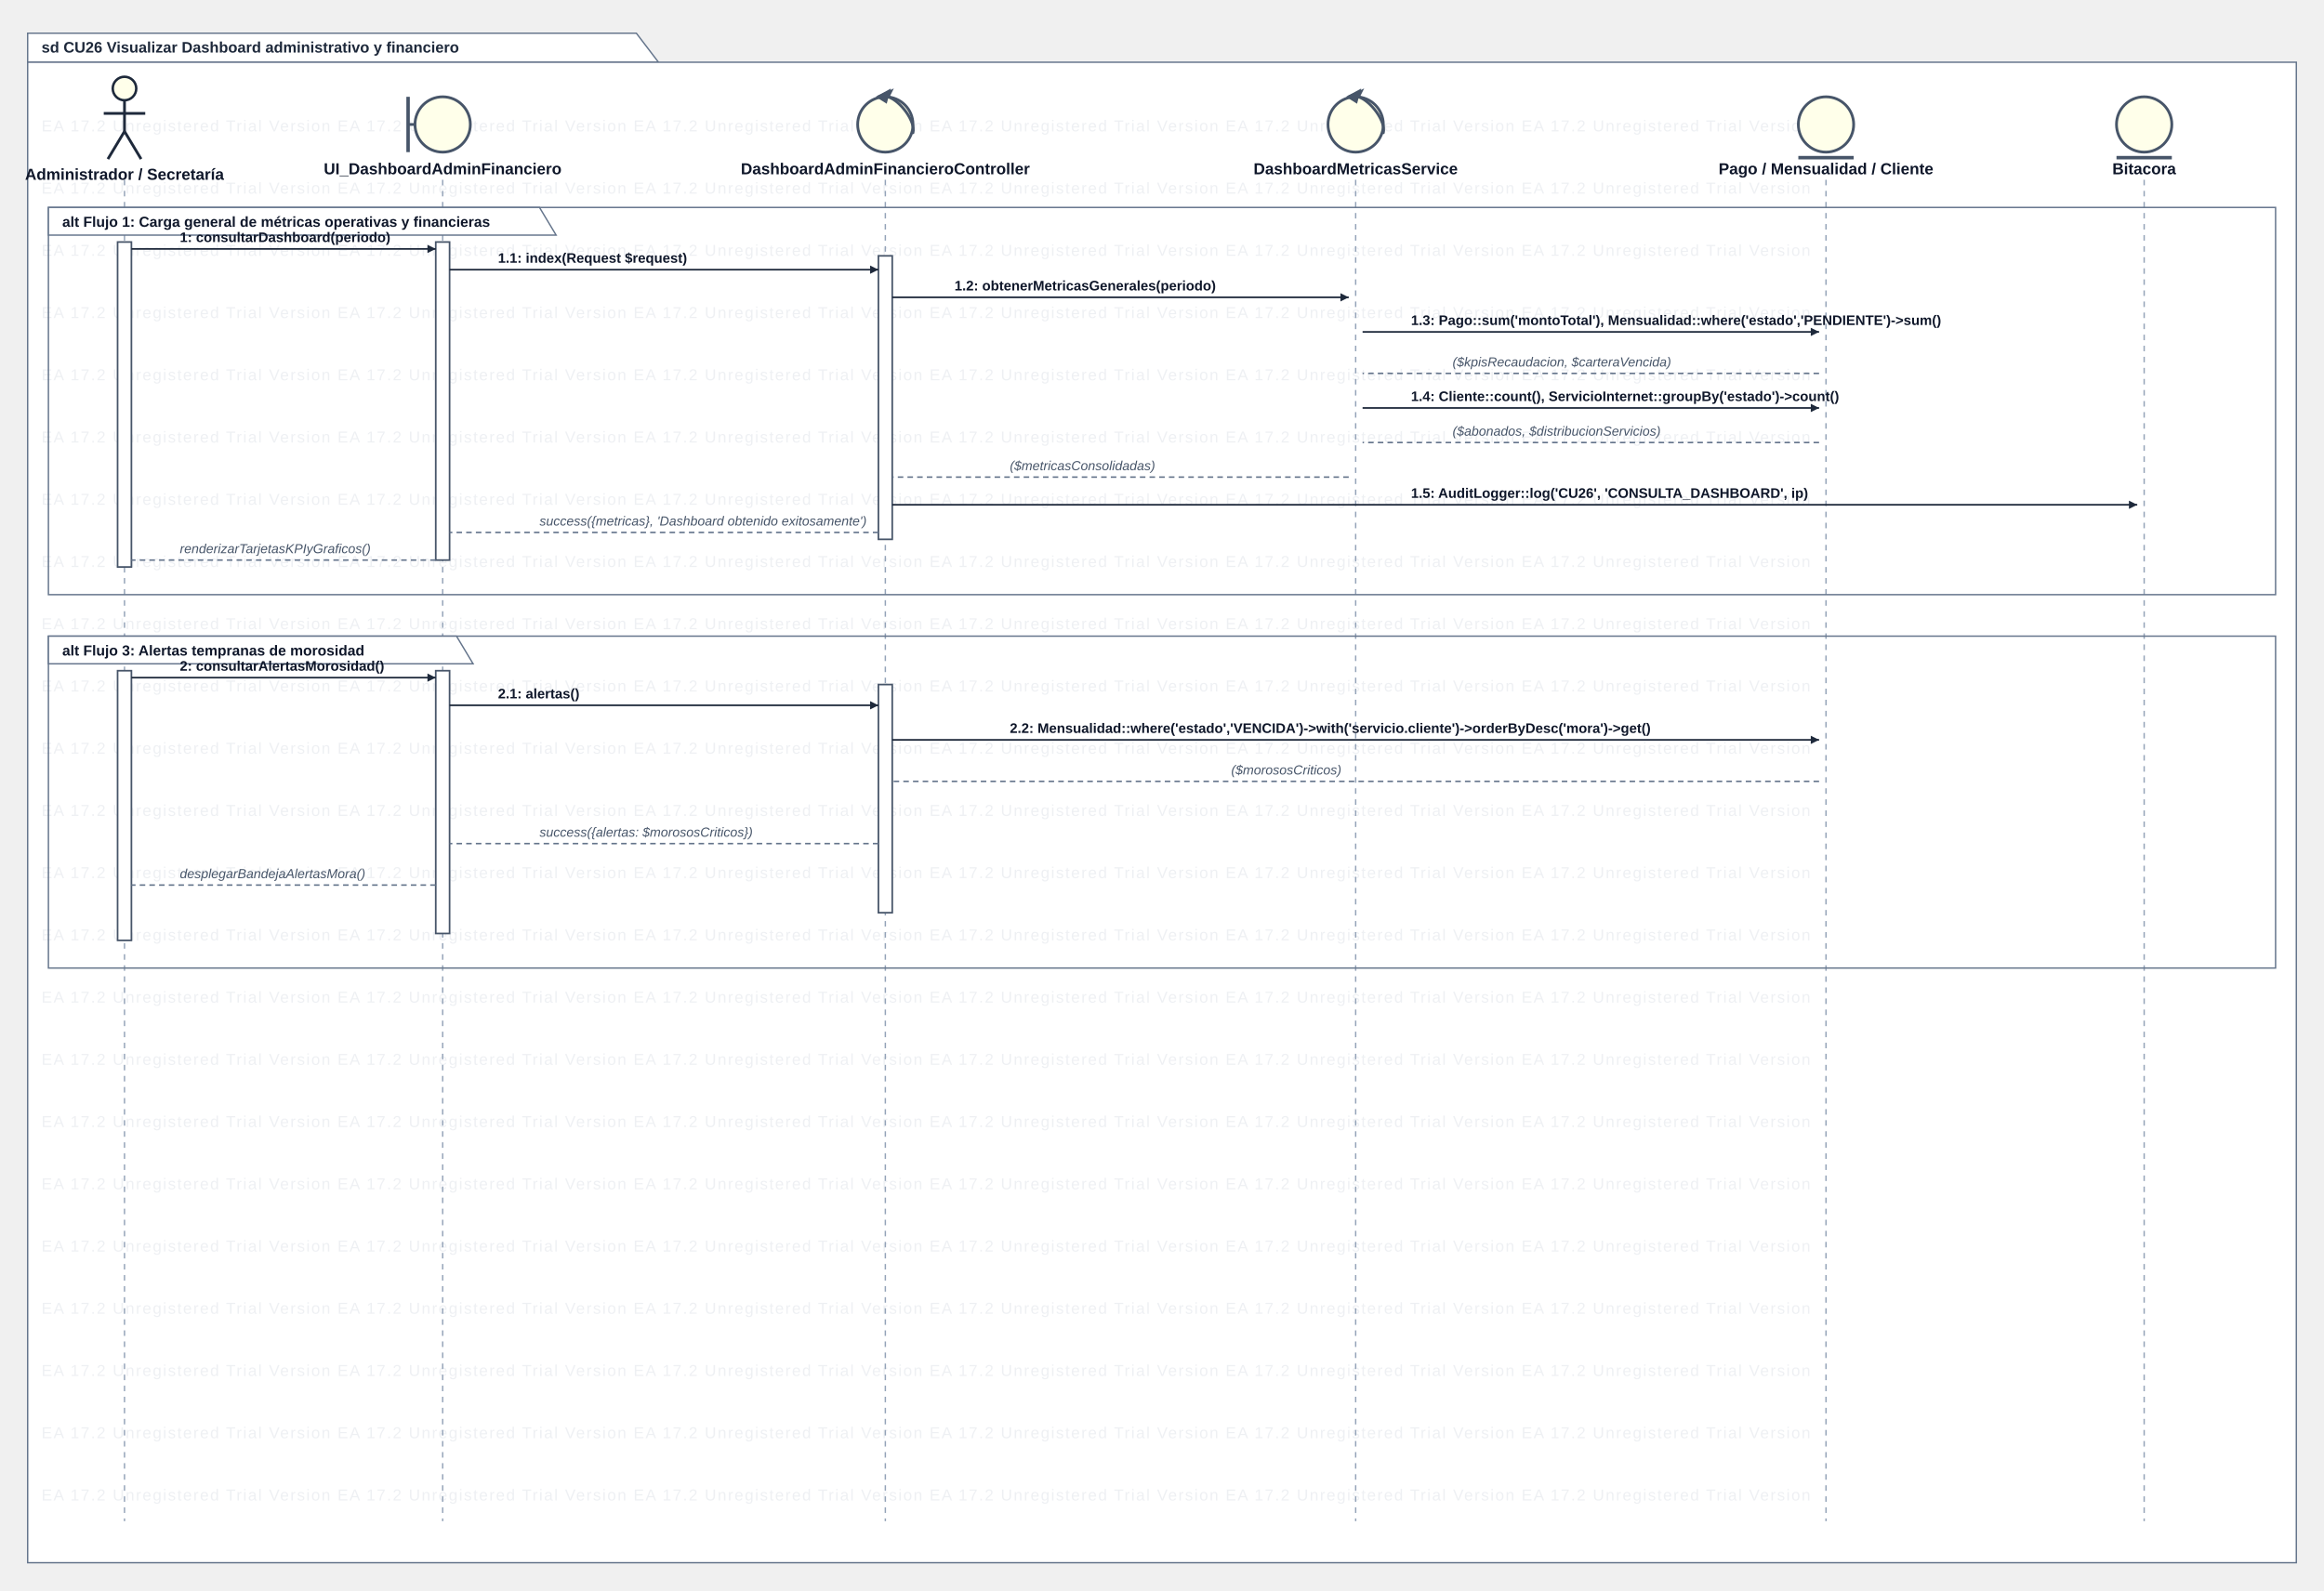
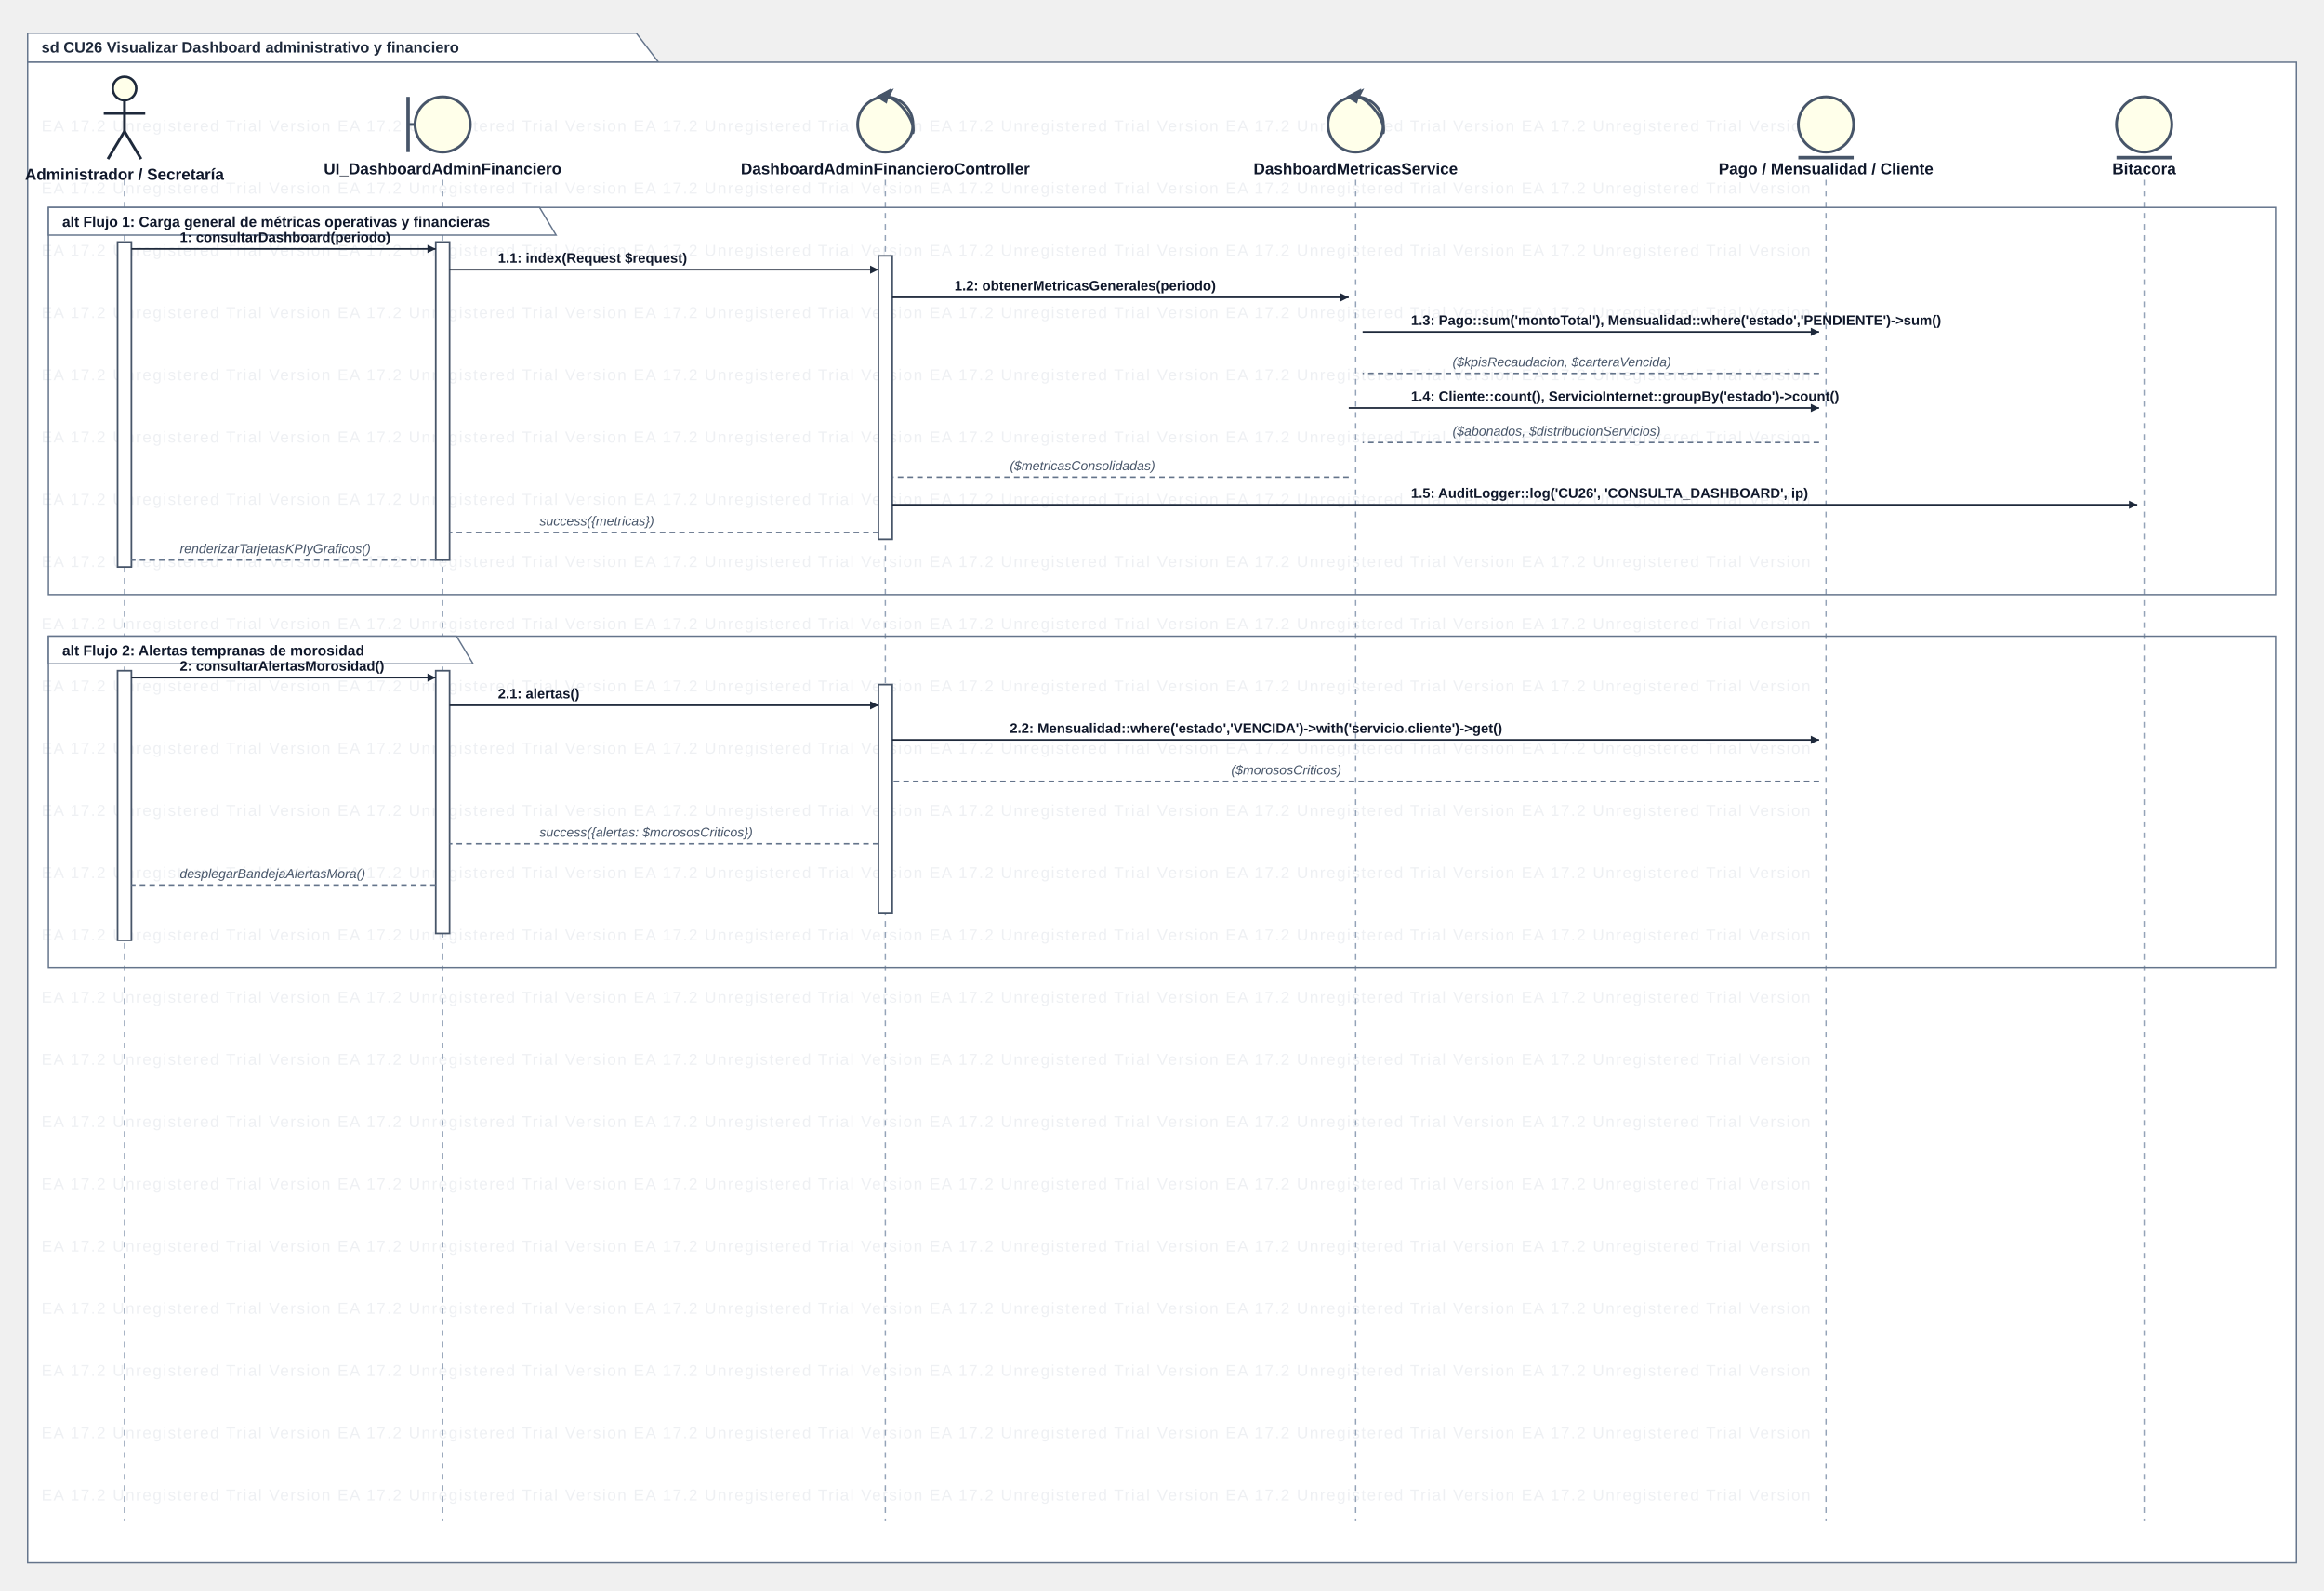
<svg xmlns="http://www.w3.org/2000/svg" viewBox="0 0 1680 1150" width="1680" height="1150" style="background:#ffffff; font-family: 'Segoe UI', Arial, sans-serif;">
  <defs>
    <style>
      .tab-title { font-size: 11px; font-weight: bold; fill: #1e293b; }
      .life-title { font-size: 11.5px; font-weight: bold; fill: #0f172a; text-anchor: middle; }
      .life-line { stroke: #94a3b8; stroke-width: 1; stroke-dasharray: 4,4; fill: none; }
      .act-bar { fill: #ffffff; stroke: #475569; stroke-width: 1.2; }
      .msg-call { stroke: #1e293b; stroke-width: 1.2; fill: none; }
      .msg-ret { stroke: #64748b; stroke-width: 1.1; stroke-dasharray: 4,3; fill: none; }
      .call-text { font-size: 10px; font-weight: bold; fill: #0f172a; }
      .ret-text { font-size: 9.5px; fill: #475569; font-style: italic; }
      .frame-box { fill: none; stroke: #64748b; stroke-width: 1; }
      .frame-title { font-size: 10.5px; font-weight: bold; fill: #0f172a; }
      .frame-tab { fill: #ffffff; stroke: #64748b; stroke-width: 1; }
    </style>
  </defs>
  <path d="M 20,45 L 20,24 L 460,24 L 476,45 Z" fill="#ffffff" stroke="#64748b" stroke-width="1" />
  <text x="30" y="38" class="tab-title">sd CU26 Visualizar Dashboard administrativo y financiero</text>
  <rect x="20" y="45" width="1640" height="1085" fill="#ffffff" stroke="#64748b" stroke-width="1" />
  <g opacity="0.4">
    <text x="30" y="95" fill="#d5dae2" font-family="Arial, sans-serif" font-size="11.5" letter-spacing="1">
      EA 17.2 Unregistered Trial Version   EA 17.2 Unregistered Trial Version   EA 17.2 Unregistered Trial Version   EA 17.2 Unregistered Trial Version   EA 17.2 Unregistered Trial Version   EA 17.2 Unregistered Trial Version
    </text>
    <text x="30" y="140" fill="#d5dae2" font-family="Arial, sans-serif" font-size="11.5" letter-spacing="1">
      EA 17.2 Unregistered Trial Version   EA 17.2 Unregistered Trial Version   EA 17.2 Unregistered Trial Version   EA 17.2 Unregistered Trial Version   EA 17.2 Unregistered Trial Version   EA 17.2 Unregistered Trial Version
    </text>
    <text x="30" y="185" fill="#d5dae2" font-family="Arial, sans-serif" font-size="11.5" letter-spacing="1">
      EA 17.2 Unregistered Trial Version   EA 17.2 Unregistered Trial Version   EA 17.2 Unregistered Trial Version   EA 17.2 Unregistered Trial Version   EA 17.2 Unregistered Trial Version   EA 17.2 Unregistered Trial Version
    </text>
    <text x="30" y="230" fill="#d5dae2" font-family="Arial, sans-serif" font-size="11.5" letter-spacing="1">
      EA 17.2 Unregistered Trial Version   EA 17.2 Unregistered Trial Version   EA 17.2 Unregistered Trial Version   EA 17.2 Unregistered Trial Version   EA 17.2 Unregistered Trial Version   EA 17.2 Unregistered Trial Version
    </text>
    <text x="30" y="275" fill="#d5dae2" font-family="Arial, sans-serif" font-size="11.5" letter-spacing="1">
      EA 17.2 Unregistered Trial Version   EA 17.2 Unregistered Trial Version   EA 17.2 Unregistered Trial Version   EA 17.2 Unregistered Trial Version   EA 17.2 Unregistered Trial Version   EA 17.2 Unregistered Trial Version
    </text>
    <text x="30" y="320" fill="#d5dae2" font-family="Arial, sans-serif" font-size="11.5" letter-spacing="1">
      EA 17.2 Unregistered Trial Version   EA 17.2 Unregistered Trial Version   EA 17.2 Unregistered Trial Version   EA 17.2 Unregistered Trial Version   EA 17.2 Unregistered Trial Version   EA 17.2 Unregistered Trial Version
    </text>
    <text x="30" y="365" fill="#d5dae2" font-family="Arial, sans-serif" font-size="11.5" letter-spacing="1">
      EA 17.2 Unregistered Trial Version   EA 17.2 Unregistered Trial Version   EA 17.2 Unregistered Trial Version   EA 17.2 Unregistered Trial Version   EA 17.2 Unregistered Trial Version   EA 17.2 Unregistered Trial Version
    </text>
    <text x="30" y="410" fill="#d5dae2" font-family="Arial, sans-serif" font-size="11.5" letter-spacing="1">
      EA 17.2 Unregistered Trial Version   EA 17.2 Unregistered Trial Version   EA 17.2 Unregistered Trial Version   EA 17.2 Unregistered Trial Version   EA 17.2 Unregistered Trial Version   EA 17.2 Unregistered Trial Version
    </text>
    <text x="30" y="455" fill="#d5dae2" font-family="Arial, sans-serif" font-size="11.5" letter-spacing="1">
      EA 17.2 Unregistered Trial Version   EA 17.2 Unregistered Trial Version   EA 17.2 Unregistered Trial Version   EA 17.2 Unregistered Trial Version   EA 17.2 Unregistered Trial Version   EA 17.2 Unregistered Trial Version
    </text>
    <text x="30" y="500" fill="#d5dae2" font-family="Arial, sans-serif" font-size="11.5" letter-spacing="1">
      EA 17.2 Unregistered Trial Version   EA 17.2 Unregistered Trial Version   EA 17.2 Unregistered Trial Version   EA 17.2 Unregistered Trial Version   EA 17.2 Unregistered Trial Version   EA 17.2 Unregistered Trial Version
    </text>
    <text x="30" y="545" fill="#d5dae2" font-family="Arial, sans-serif" font-size="11.5" letter-spacing="1">
      EA 17.2 Unregistered Trial Version   EA 17.2 Unregistered Trial Version   EA 17.2 Unregistered Trial Version   EA 17.2 Unregistered Trial Version   EA 17.2 Unregistered Trial Version   EA 17.2 Unregistered Trial Version
    </text>
    <text x="30" y="590" fill="#d5dae2" font-family="Arial, sans-serif" font-size="11.5" letter-spacing="1">
      EA 17.2 Unregistered Trial Version   EA 17.2 Unregistered Trial Version   EA 17.2 Unregistered Trial Version   EA 17.2 Unregistered Trial Version   EA 17.2 Unregistered Trial Version   EA 17.2 Unregistered Trial Version
    </text>
    <text x="30" y="635" fill="#d5dae2" font-family="Arial, sans-serif" font-size="11.5" letter-spacing="1">
      EA 17.2 Unregistered Trial Version   EA 17.2 Unregistered Trial Version   EA 17.2 Unregistered Trial Version   EA 17.2 Unregistered Trial Version   EA 17.2 Unregistered Trial Version   EA 17.2 Unregistered Trial Version
    </text>
    <text x="30" y="680" fill="#d5dae2" font-family="Arial, sans-serif" font-size="11.5" letter-spacing="1">
      EA 17.2 Unregistered Trial Version   EA 17.2 Unregistered Trial Version   EA 17.2 Unregistered Trial Version   EA 17.2 Unregistered Trial Version   EA 17.2 Unregistered Trial Version   EA 17.2 Unregistered Trial Version
    </text>
    <text x="30" y="725" fill="#d5dae2" font-family="Arial, sans-serif" font-size="11.5" letter-spacing="1">
      EA 17.2 Unregistered Trial Version   EA 17.2 Unregistered Trial Version   EA 17.2 Unregistered Trial Version   EA 17.2 Unregistered Trial Version   EA 17.2 Unregistered Trial Version   EA 17.2 Unregistered Trial Version
    </text>
    <text x="30" y="770" fill="#d5dae2" font-family="Arial, sans-serif" font-size="11.5" letter-spacing="1">
      EA 17.2 Unregistered Trial Version   EA 17.2 Unregistered Trial Version   EA 17.2 Unregistered Trial Version   EA 17.2 Unregistered Trial Version   EA 17.2 Unregistered Trial Version   EA 17.2 Unregistered Trial Version
    </text>
    <text x="30" y="815" fill="#d5dae2" font-family="Arial, sans-serif" font-size="11.5" letter-spacing="1">
      EA 17.2 Unregistered Trial Version   EA 17.2 Unregistered Trial Version   EA 17.2 Unregistered Trial Version   EA 17.2 Unregistered Trial Version   EA 17.2 Unregistered Trial Version   EA 17.2 Unregistered Trial Version
    </text>
    <text x="30" y="860" fill="#d5dae2" font-family="Arial, sans-serif" font-size="11.5" letter-spacing="1">
      EA 17.2 Unregistered Trial Version   EA 17.2 Unregistered Trial Version   EA 17.2 Unregistered Trial Version   EA 17.2 Unregistered Trial Version   EA 17.2 Unregistered Trial Version   EA 17.2 Unregistered Trial Version
    </text>
    <text x="30" y="905" fill="#d5dae2" font-family="Arial, sans-serif" font-size="11.5" letter-spacing="1">
      EA 17.2 Unregistered Trial Version   EA 17.2 Unregistered Trial Version   EA 17.2 Unregistered Trial Version   EA 17.2 Unregistered Trial Version   EA 17.2 Unregistered Trial Version   EA 17.2 Unregistered Trial Version
    </text>
    <text x="30" y="950" fill="#d5dae2" font-family="Arial, sans-serif" font-size="11.5" letter-spacing="1">
      EA 17.2 Unregistered Trial Version   EA 17.2 Unregistered Trial Version   EA 17.2 Unregistered Trial Version   EA 17.2 Unregistered Trial Version   EA 17.2 Unregistered Trial Version   EA 17.2 Unregistered Trial Version
    </text>
    <text x="30" y="995" fill="#d5dae2" font-family="Arial, sans-serif" font-size="11.5" letter-spacing="1">
      EA 17.2 Unregistered Trial Version   EA 17.2 Unregistered Trial Version   EA 17.2 Unregistered Trial Version   EA 17.2 Unregistered Trial Version   EA 17.2 Unregistered Trial Version   EA 17.2 Unregistered Trial Version
    </text>
    <text x="30" y="1040" fill="#d5dae2" font-family="Arial, sans-serif" font-size="11.5" letter-spacing="1">
      EA 17.2 Unregistered Trial Version   EA 17.2 Unregistered Trial Version   EA 17.2 Unregistered Trial Version   EA 17.2 Unregistered Trial Version   EA 17.2 Unregistered Trial Version   EA 17.2 Unregistered Trial Version
    </text>
    <text x="30" y="1085" fill="#d5dae2" font-family="Arial, sans-serif" font-size="11.5" letter-spacing="1">
      EA 17.2 Unregistered Trial Version   EA 17.2 Unregistered Trial Version   EA 17.2 Unregistered Trial Version   EA 17.2 Unregistered Trial Version   EA 17.2 Unregistered Trial Version   EA 17.2 Unregistered Trial Version
    </text>
  </g>
  <line x1="90" y1="130" x2="90" y2="1100" class="life-line" />
  <line x1="320" y1="130" x2="320" y2="1100" class="life-line" />
  <line x1="640" y1="130" x2="640" y2="1100" class="life-line" />
  <line x1="980" y1="130" x2="980" y2="1100" class="life-line" />
  <line x1="1320" y1="130" x2="1320" y2="1100" class="life-line" />
  <line x1="1550" y1="130" x2="1550" y2="1100" class="life-line" />
  <g transform="translate(90, 90)">
    <circle cx="0" cy="-26" r="8.5" fill="#ffffea" stroke="#1e293b" stroke-width="1.8" />
    <line x1="0" y1="-17.5" x2="0" y2="5" stroke="#1e293b" stroke-width="2" />
    <line x1="-15" y1="-8" x2="15" y2="-8" stroke="#1e293b" stroke-width="2" />
    <line x1="0" y1="5" x2="-12" y2="25" stroke="#1e293b" stroke-width="2" />
    <line x1="0" y1="5" x2="12" y2="25" stroke="#1e293b" stroke-width="2" />
    <text x="0" y="40" class="life-title">Administrador / Secretaría</text>
  </g>
  <g transform="translate(320, 90)">
    <line x1="-25" y1="-20" x2="-25" y2="20" stroke="#475569" stroke-width="2.5" />
    <line x1="-25" y1="0" x2="-20" y2="0" stroke="#475569" stroke-width="2" />
    <circle cx="0" cy="0" r="20" fill="#ffffea" stroke="#475569" stroke-width="2" />
    <text x="0" y="36" class="life-title">UI_DashboardAdminFinanciero</text>
  </g>
  <g transform="translate(640, 90)">
    <circle cx="0" cy="0" r="20" fill="#ffffea" stroke="#475569" stroke-width="2" />
    <path d="M -5 -20 L 4 -24 L 2 -20 C 11 -17 22 -2 20 6" fill="none" stroke="#475569" stroke-width="2" stroke-linecap="round" />
    <polygon points="-7,-20 4,-26 1,-15" fill="#475569" />
    <text x="0" y="36" class="life-title">DashboardAdminFinancieroController</text>
  </g>
  <g transform="translate(980, 90)">
    <circle cx="0" cy="0" r="20" fill="#ffffea" stroke="#475569" stroke-width="2" />
    <path d="M -5 -20 L 4 -24 L 2 -20 C 11 -17 22 -2 20 6" fill="none" stroke="#475569" stroke-width="2" stroke-linecap="round" />
    <polygon points="-7,-20 4,-26 1,-15" fill="#475569" />
    <text x="0" y="36" class="life-title">DashboardMetricasService</text>
  </g>
  <g transform="translate(1320, 90)">
    <circle cx="0" cy="0" r="20" fill="#ffffea" stroke="#475569" stroke-width="2" />
    <line x1="-20" y1="24" x2="20" y2="24" stroke="#475569" stroke-width="2.5" />
    <text x="0" y="36" class="life-title">Pago / Mensualidad / Cliente</text>
  </g>
  <g transform="translate(1550, 90)">
    <circle cx="0" cy="0" r="20" fill="#ffffea" stroke="#475569" stroke-width="2" />
    <line x1="-20" y1="24" x2="20" y2="24" stroke="#475569" stroke-width="2.5" />
    <text x="0" y="36" class="life-title">Bitacora</text>
  </g>
  <rect x="35" y="150" width="1610" height="280" class="frame-box" />
  <path d="M 35,170 L 35,150 L 390,150 L 402,170 Z" class="frame-tab" />
  <text x="45" y="164" class="frame-title">alt Flujo 1: Carga general de métricas operativas y financieras</text>
  <rect x="85" y="175" width="10" height="235" class="act-bar" />
  <rect x="315" y="175" width="10" height="230" class="act-bar" />
  <rect x="635" y="185" width="10" height="205" class="act-bar" />
  <line x1="95" y1="180" x2="315" y2="180" class="msg-call" />
  <polygon points="315,180 309,177 309,183" fill="#1e293b" />
  <text x="130" y="175" class="call-text">1: consultarDashboard(periodo)</text>
  <line x1="325" y1="195" x2="635" y2="195" class="msg-call" />
  <polygon points="635,195 629,192 629,198" fill="#1e293b" />
  <text x="360" y="190" class="call-text">1.1: index(Request $request)</text>
  <line x1="645" y1="215" x2="975" y2="215" class="msg-call" />
  <polygon points="975,215 969,212 969,218" fill="#1e293b" />
  <text x="690" y="210" class="call-text">1.2: obtenerMetricasGenerales(periodo)</text>
  <line x1="985" y1="240" x2="1315" y2="240" class="msg-call" />
  <polygon points="1315,240 1309,237 1309,243" fill="#1e293b" />
  <text x="1020" y="235" class="call-text">1.3: Pago::sum('montoTotal'), Mensualidad::where('estado','PENDIENTE')-&gt;sum()</text>
  <line x1="1315" y1="270" x2="985" y2="270" class="msg-ret" />
  <text x="1050" y="265" class="ret-text">($kpisRecaudacion, $carteraVencida)</text>
-   <line x1="985" y1="295" x2="1315" y2="295" class="msg-call" />
+   <line x1="975" y1="295" x2="1315" y2="295" class="msg-call" />
  <polygon points="1315,295 1309,292 1309,298" fill="#1e293b" />
  <text x="1020" y="290" class="call-text">1.4: Cliente::count(), ServicioInternet::groupBy('estado')-&gt;count()</text>
  <line x1="1315" y1="320" x2="985" y2="320" class="msg-ret" />
  <text x="1050" y="315" class="ret-text">($abonados, $distribucionServicios)</text>
  <line x1="975" y1="345" x2="645" y2="345" class="msg-ret" />
  <text x="730" y="340" class="ret-text">($metricasConsolidadas)</text>
  <line x1="645" y1="365" x2="1545" y2="365" class="msg-call" />
  <polygon points="1545,365 1539,362 1539,368" fill="#1e293b" />
  <text x="1020" y="360" class="call-text">1.5: AuditLogger::log('CU26', 'CONSULTA_DASHBOARD', ip)</text>
  <line x1="635" y1="385" x2="325" y2="385" class="msg-ret" />
-   <text x="390" y="380" class="ret-text">success({metricas}, 'Dashboard obtenido exitosamente')</text>
+   <text x="390" y="380" class="ret-text">success({metricas})</text>
  <line x1="315" y1="405" x2="95" y2="405" class="msg-ret" />
  <text x="130" y="400" class="ret-text">renderizarTarjetasKPIyGraficos()</text>
  <rect x="35" y="460" width="1610" height="240" class="frame-box" />
  <path d="M 35,480 L 35,460 L 330,460 L 342,480 Z" class="frame-tab" />
-   <text x="45" y="474" class="frame-title">alt Flujo 3: Alertas tempranas de morosidad</text>
+   <text x="45" y="474" class="frame-title">alt Flujo 2: Alertas tempranas de morosidad</text>
  <rect x="85" y="485" width="10" height="195" class="act-bar" />
  <rect x="315" y="485" width="10" height="190" class="act-bar" />
  <rect x="635" y="495" width="10" height="165" class="act-bar" />
  <line x1="95" y1="490" x2="315" y2="490" class="msg-call" />
  <polygon points="315,490 309,487 309,493" fill="#1e293b" />
  <text x="130" y="485" class="call-text">2: consultarAlertasMorosidad()</text>
  <line x1="325" y1="510" x2="635" y2="510" class="msg-call" />
  <polygon points="635,510 629,507 629,513" fill="#1e293b" />
  <text x="360" y="505" class="call-text">2.1: alertas()</text>
  <line x1="645" y1="535" x2="1315" y2="535" class="msg-call" />
  <polygon points="1315,535 1309,532 1309,538" fill="#1e293b" />
-   <text x="730" y="530" class="call-text">2.2: Mensualidad::where('estado','VENCIDA')-&gt;with('servicio.cliente')-&gt;orderByDesc('mora')-&gt;get()</text>
+   <text x="730" y="530" class="call-text">2.2: Mensualidad::where('estado','VENCIDA')-&gt;with('servicio.cliente')-&gt;get()</text>
  <line x1="1315" y1="565" x2="645" y2="565" class="msg-ret" />
  <text x="890" y="560" class="ret-text">($morososCriticos)</text>
  <line x1="635" y1="610" x2="325" y2="610" class="msg-ret" />
  <text x="390" y="605" class="ret-text">success({alertas: $morososCriticos})</text>
  <line x1="315" y1="640" x2="95" y2="640" class="msg-ret" />
  <text x="130" y="635" class="ret-text">desplegarBandejaAlertasMora()</text>
</svg>
